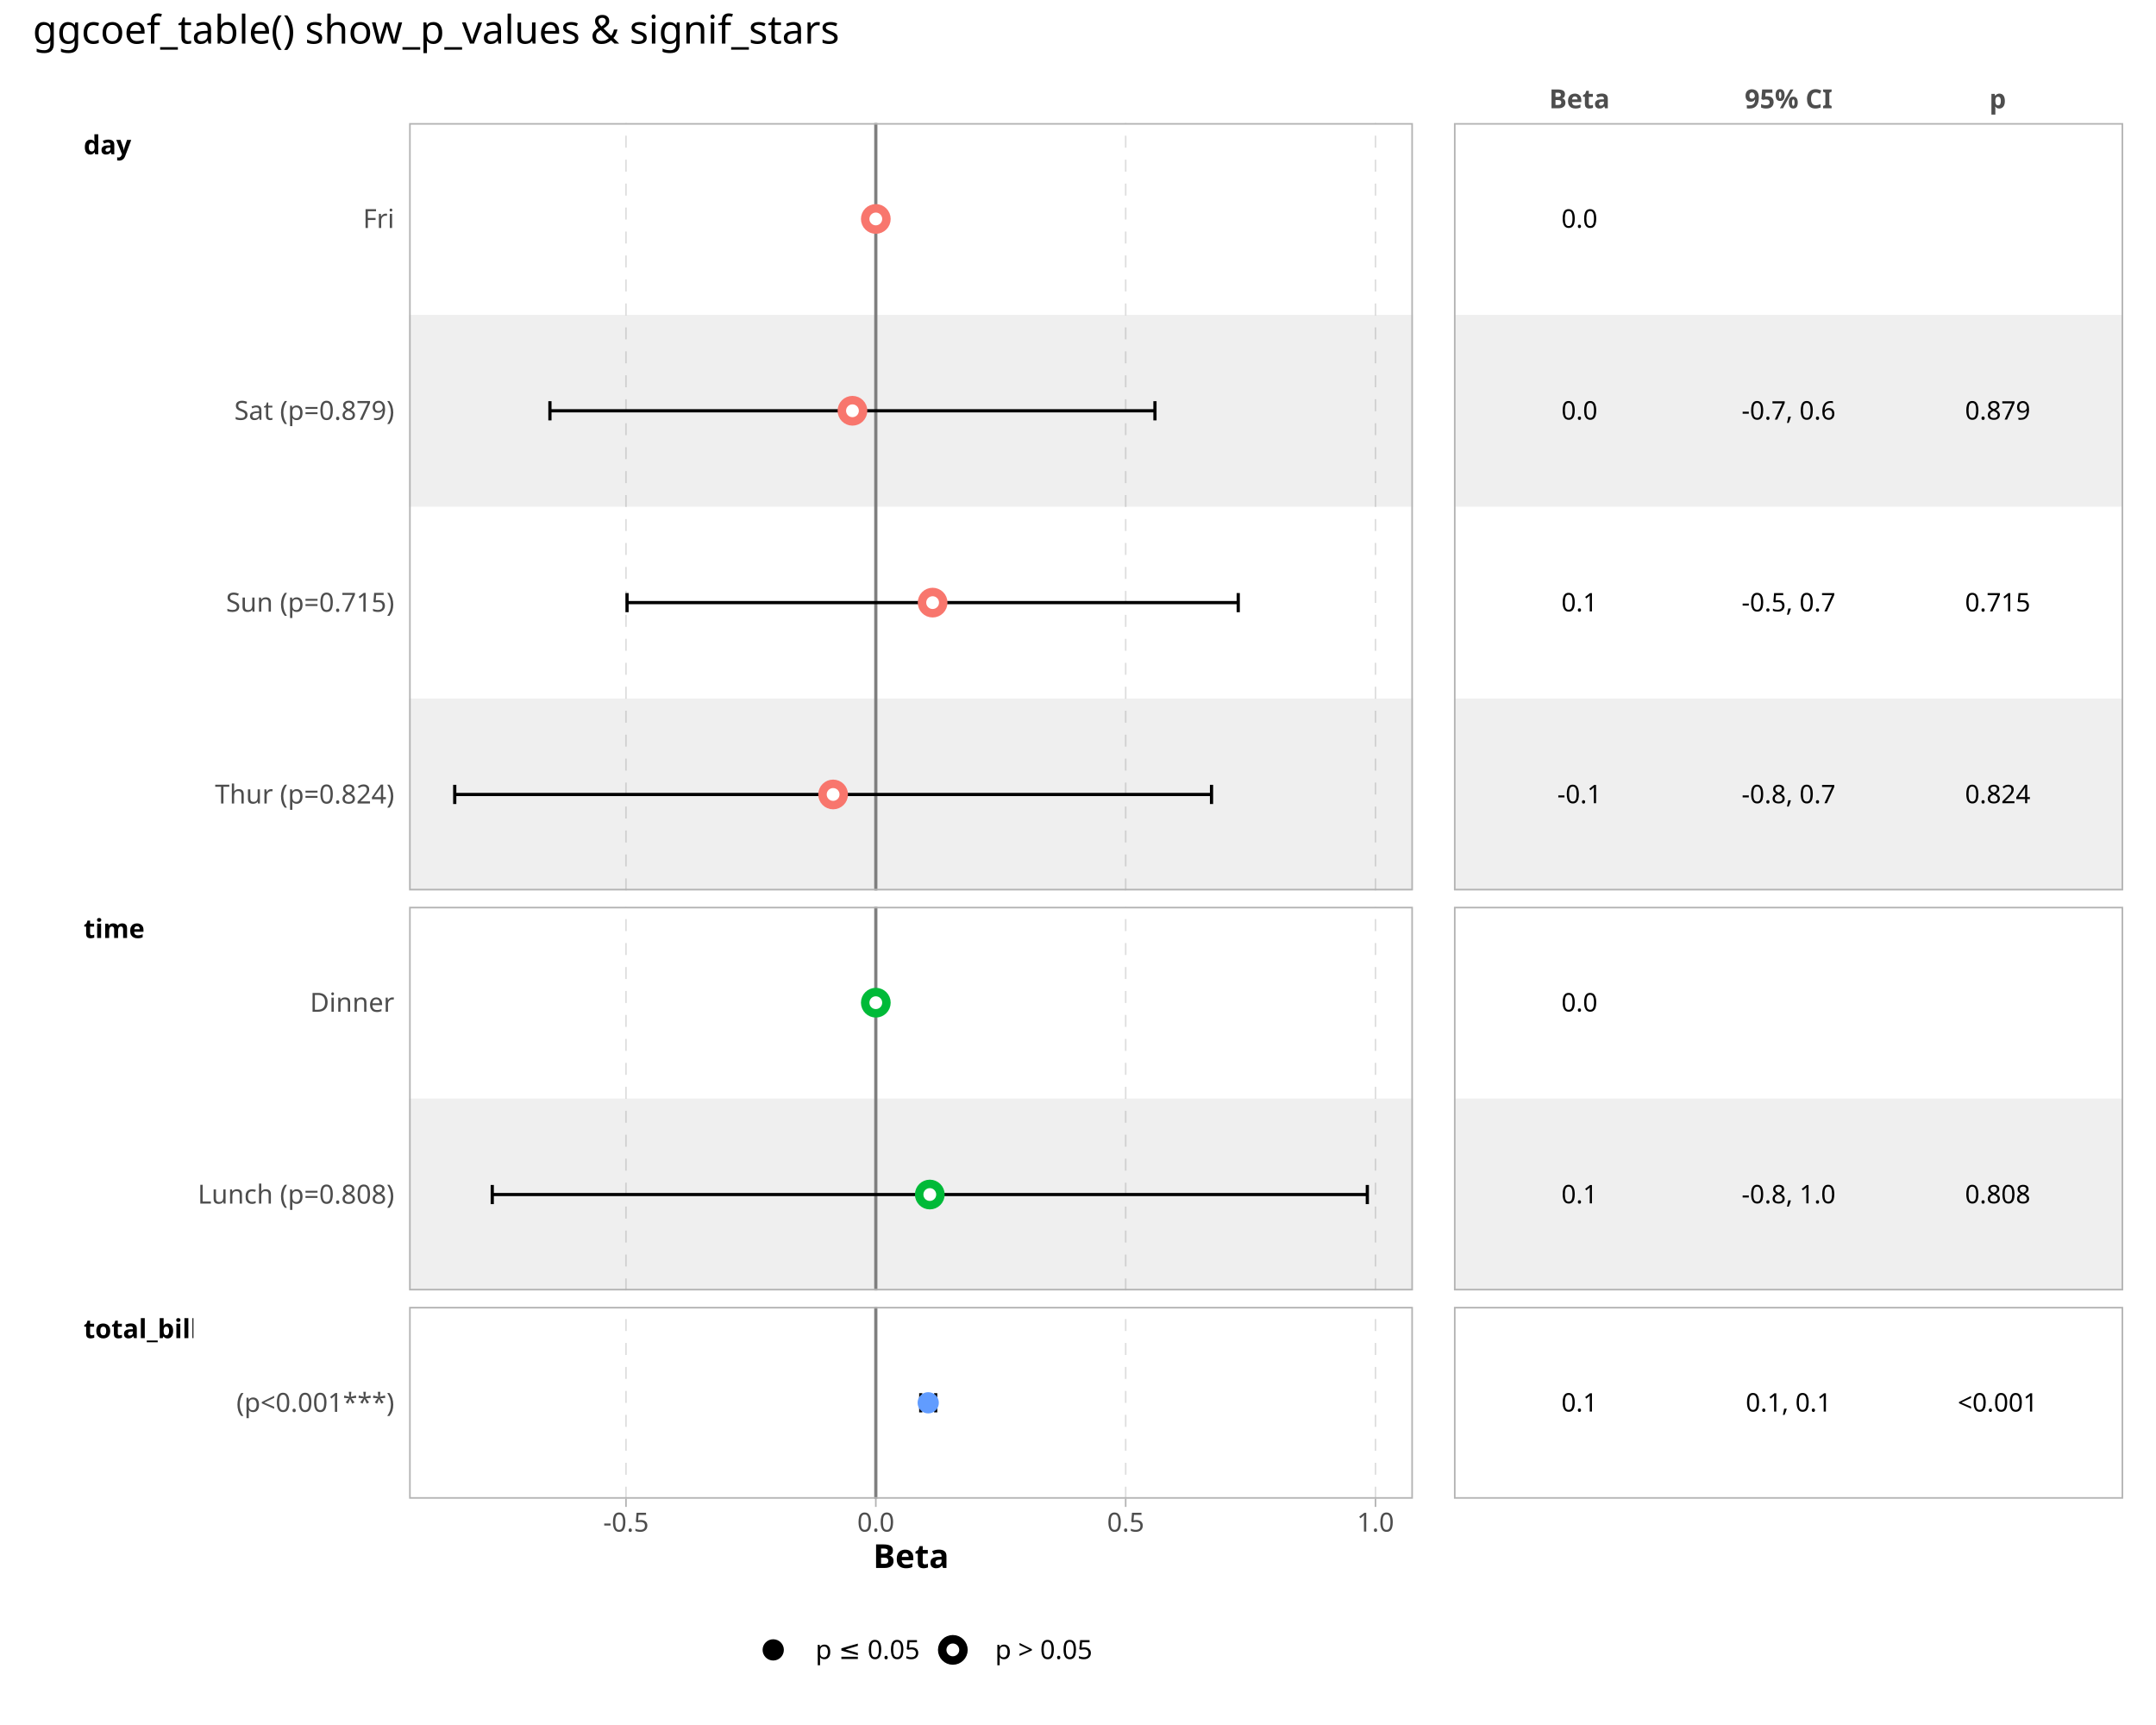
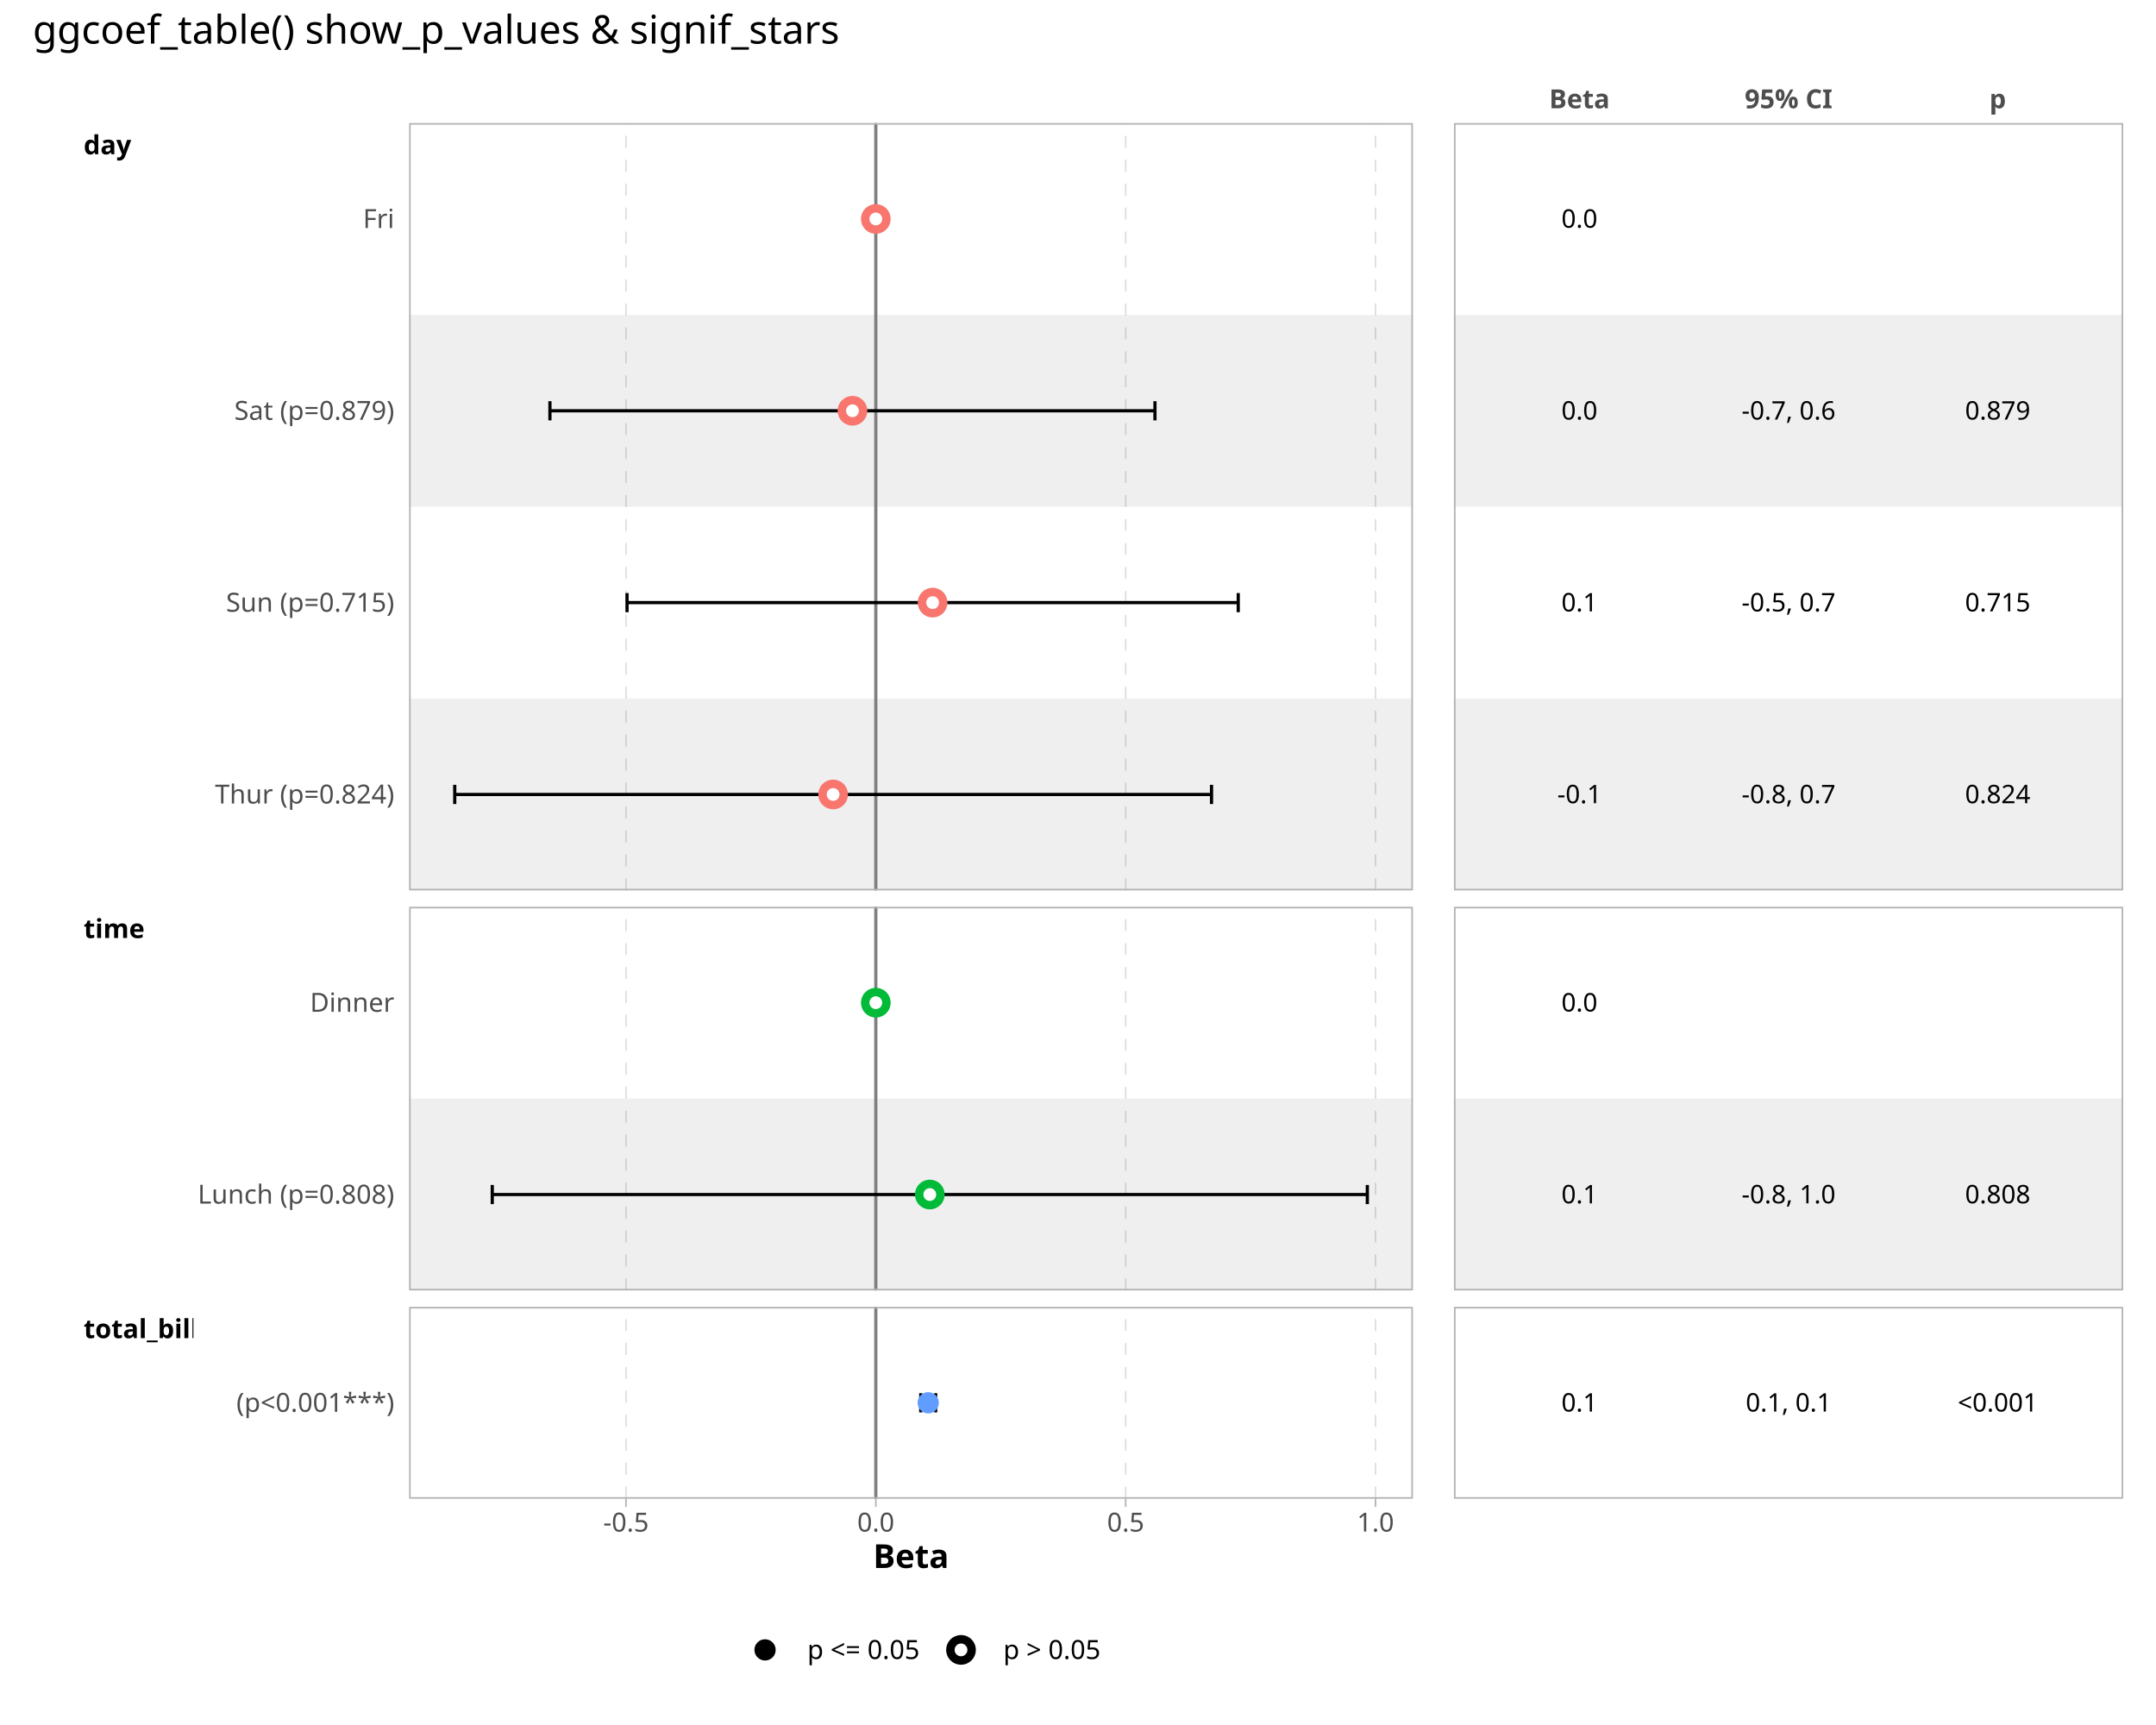
<svg xmlns="http://www.w3.org/2000/svg" class="svglite" data-engine-version="2.0" width="720.00pt" height="576.00pt" viewBox="0 0 720.00 576.00">
  <defs>
    <style type="text/css">
    .svglite line, .svglite polyline, .svglite polygon, .svglite path, .svglite rect, .svglite circle {
      fill: none;
      stroke: #000000;
      stroke-linecap: round;
      stroke-linejoin: round;
      stroke-miterlimit: 10.00;
    }
  </style>
  </defs>
  <rect width="100%" height="100%" style="stroke: none; fill: #FFFFFF;" />
  <defs>
    <clipPath id="cpMC4wMHw3MjAuMDB8MC4wMHw1NzYuMDA=">
      <rect x="0.00" y="0.00" width="720.00" height="576.00" />
    </clipPath>
  </defs>
  <g clip-path="url(#cpMC4wMHw3MjAuMDB8MC4wMHw1NzYuMDA=)">
    <rect x="0.00" y="0.00" width="720.00" height="576.00" style="stroke-width: 1.07; stroke: #FFFFFF; fill: #FFFFFF;" />
  </g>
  <defs>
    <clipPath id="cpMTM2LjYyfDcwOS4wNHw0MS4wOHw1MDAuNDQ=">
      <rect x="136.62" y="41.08" width="572.42" height="459.36" />
    </clipPath>
  </defs>
  <g clip-path="url(#cpMTM2LjYyfDcwOS4wNHw0MS4wOHw1MDAuNDQ=)">
</g>
  <g clip-path="url(#cpMC4wMHw3MjAuMDB8MC4wMHw1NzYuMDA=)">
</g>
  <defs>
    <clipPath id="cpNS40OHw0NzcuMzN8MjIuNzh8NTcwLjUy">
      <rect x="5.48" y="22.78" width="471.85" height="547.74" />
    </clipPath>
  </defs>
  <g clip-path="url(#cpNS40OHw0NzcuMzN8MjIuNzh8NTcwLjUy)">
    <rect x="5.48" y="22.78" width="471.85" height="547.74" style="stroke-width: 1.07; stroke: #FFFFFF; fill: #FFFFFF;" />
  </g>
  <g clip-path="url(#cpMC4wMHw3MjAuMDB8MC4wMHw1NzYuMDA=)">
</g>
  <defs>
    <clipPath id="cpMTM2LjYyfDQ3MS44NXw0MS4wOHwyOTcuMzE=">
      <rect x="136.62" y="41.08" width="335.23" height="256.23" />
    </clipPath>
  </defs>
  <g clip-path="url(#cpMTM2LjYyfDQ3MS44NXw0MS4wOHwyOTcuMzE=)">
    <rect x="136.62" y="41.08" width="335.23" height="256.23" style="stroke-width: 1.07; stroke: none; fill: #FFFFFF;" />
    <polyline points="209.05,297.31 209.05,41.08 " style="stroke-width: 0.53; stroke: #DEDEDE; stroke-dasharray: 4.00,4.00; stroke-linecap: butt;" />
    <polyline points="292.48,297.31 292.48,41.08 " style="stroke-width: 0.53; stroke: #DEDEDE; stroke-dasharray: 4.00,4.00; stroke-linecap: butt;" />
    <polyline points="375.92,297.31 375.92,41.08 " style="stroke-width: 0.53; stroke: #DEDEDE; stroke-dasharray: 4.00,4.00; stroke-linecap: butt;" />
    <polyline points="459.35,297.31 459.35,41.08 " style="stroke-width: 0.53; stroke: #DEDEDE; stroke-dasharray: 4.00,4.00; stroke-linecap: butt;" />
    <rect x="136.62" y="233.25" width="335.23" height="64.06" style="stroke-width: 1.07; stroke: none; stroke-linecap: butt; stroke-linejoin: miter; fill: #111111; fill-opacity: 0.067;" />
    <rect x="136.62" y="169.19" width="335.23" height="64.06" style="stroke-width: 1.07; stroke: none; stroke-linecap: butt; stroke-linejoin: miter;" />
    <rect x="136.62" y="105.13" width="335.23" height="64.06" style="stroke-width: 1.07; stroke: none; stroke-linecap: butt; stroke-linejoin: miter; fill: #111111; fill-opacity: 0.067;" />
    <rect x="136.62" y="41.08" width="335.23" height="64.06" style="stroke-width: 1.07; stroke: none; stroke-linecap: butt; stroke-linejoin: miter;" />
    <line x1="292.48" y1="297.31" x2="292.48" y2="41.08" style="stroke-width: 1.07; stroke: #7F7F7F; stroke-linecap: butt;" />
    <polyline points="385.70,140.37 385.70,133.96 " style="stroke-width: 1.07; stroke-linecap: butt;" />
    <polyline points="385.70,137.16 183.65,137.16 " style="stroke-width: 1.07; stroke-linecap: butt;" />
    <polyline points="183.65,140.37 183.65,133.96 " style="stroke-width: 1.07; stroke-linecap: butt;" />
    <polyline points="413.51,204.42 413.51,198.02 " style="stroke-width: 1.07; stroke-linecap: butt;" />
    <polyline points="413.51,201.22 209.40,201.22 " style="stroke-width: 1.07; stroke-linecap: butt;" />
    <polyline points="209.40,204.42 209.40,198.02 " style="stroke-width: 1.07; stroke-linecap: butt;" />
    <polyline points="404.59,268.48 404.59,262.07 " style="stroke-width: 1.07; stroke-linecap: butt;" />
    <polyline points="404.59,265.28 151.86,265.28 " style="stroke-width: 1.07; stroke-linecap: butt;" />
    <polyline points="151.86,268.48 151.86,262.07 " style="stroke-width: 1.07; stroke-linecap: butt;" />
    <circle cx="292.48" cy="73.11" r="3.55" style="stroke-width: 2.83; stroke: #F8766D; fill: #FFFFFF;" />
    <circle cx="284.68" cy="137.16" r="3.55" style="stroke-width: 2.83; stroke: #F8766D; fill: #FFFFFF;" />
    <circle cx="311.45" cy="201.22" r="3.55" style="stroke-width: 2.83; stroke: #F8766D; fill: #FFFFFF;" />
    <circle cx="278.22" cy="265.28" r="3.55" style="stroke-width: 2.83; stroke: #F8766D; fill: #FFFFFF;" />
    <rect x="136.62" y="41.08" width="335.23" height="256.23" style="stroke-width: 1.07; stroke: #B3B3B3;" />
  </g>
  <g clip-path="url(#cpMC4wMHw3MjAuMDB8MC4wMHw1NzYuMDA=)">
</g>
  <defs>
    <clipPath id="cpMTM2LjYyfDQ3MS44NXwzMDIuNzh8NDMwLjkw">
      <rect x="136.62" y="302.78" width="335.23" height="128.11" />
    </clipPath>
  </defs>
  <g clip-path="url(#cpMTM2LjYyfDQ3MS44NXwzMDIuNzh8NDMwLjkw)">
    <rect x="136.62" y="302.78" width="335.23" height="128.11" style="stroke-width: 1.07; stroke: none; fill: #FFFFFF;" />
    <polyline points="209.05,430.90 209.05,302.78 " style="stroke-width: 0.53; stroke: #DEDEDE; stroke-dasharray: 4.00,4.00; stroke-linecap: butt;" />
    <polyline points="292.48,430.90 292.48,302.78 " style="stroke-width: 0.53; stroke: #DEDEDE; stroke-dasharray: 4.00,4.00; stroke-linecap: butt;" />
    <polyline points="375.92,430.90 375.92,302.78 " style="stroke-width: 0.53; stroke: #DEDEDE; stroke-dasharray: 4.00,4.00; stroke-linecap: butt;" />
    <polyline points="459.35,430.90 459.35,302.78 " style="stroke-width: 0.53; stroke: #DEDEDE; stroke-dasharray: 4.00,4.00; stroke-linecap: butt;" />
    <rect x="136.62" y="366.84" width="335.23" height="64.06" style="stroke-width: 1.07; stroke: none; stroke-linecap: butt; stroke-linejoin: miter; fill: #111111; fill-opacity: 0.067;" />
    <rect x="136.62" y="302.78" width="335.23" height="64.06" style="stroke-width: 1.07; stroke: none; stroke-linecap: butt; stroke-linejoin: miter;" />
    <line x1="292.48" y1="430.90" x2="292.48" y2="302.78" style="stroke-width: 1.07; stroke: #7F7F7F; stroke-linecap: butt;" />
    <polyline points="456.62,402.07 456.62,395.67 " style="stroke-width: 1.07; stroke-linecap: butt;" />
    <polyline points="456.62,398.87 164.39,398.87 " style="stroke-width: 1.07; stroke-linecap: butt;" />
    <polyline points="164.39,402.07 164.39,395.67 " style="stroke-width: 1.07; stroke-linecap: butt;" />
    <circle cx="292.48" cy="334.81" r="3.55" style="stroke-width: 2.83; stroke: #00BA38; fill: #FFFFFF;" />
    <circle cx="310.51" cy="398.87" r="3.55" style="stroke-width: 2.83; stroke: #00BA38; fill: #FFFFFF;" />
    <rect x="136.62" y="302.78" width="335.23" height="128.11" style="stroke-width: 1.07; stroke: #B3B3B3;" />
  </g>
  <g clip-path="url(#cpMC4wMHw3MjAuMDB8MC4wMHw1NzYuMDA=)">
</g>
  <defs>
    <clipPath id="cpMTM2LjYyfDQ3MS44NXw0MzYuMzh8NTAwLjQ0">
      <rect x="136.62" y="436.38" width="335.23" height="64.06" />
    </clipPath>
  </defs>
  <g clip-path="url(#cpMTM2LjYyfDQ3MS44NXw0MzYuMzh8NTAwLjQ0)">
    <rect x="136.62" y="436.38" width="335.23" height="64.06" style="stroke-width: 1.07; stroke: none; fill: #FFFFFF;" />
    <polyline points="209.05,500.44 209.05,436.38 " style="stroke-width: 0.53; stroke: #DEDEDE; stroke-dasharray: 4.00,4.00; stroke-linecap: butt;" />
    <polyline points="292.48,500.44 292.48,436.38 " style="stroke-width: 0.53; stroke: #DEDEDE; stroke-dasharray: 4.00,4.00; stroke-linecap: butt;" />
    <polyline points="375.92,500.44 375.92,436.38 " style="stroke-width: 0.53; stroke: #DEDEDE; stroke-dasharray: 4.00,4.00; stroke-linecap: butt;" />
    <polyline points="459.35,500.44 459.35,436.38 " style="stroke-width: 0.53; stroke: #DEDEDE; stroke-dasharray: 4.00,4.00; stroke-linecap: butt;" />
    <rect x="136.62" y="436.38" width="335.23" height="64.06" style="stroke-width: 1.07; stroke: none; stroke-linecap: butt; stroke-linejoin: miter;" />
    <line x1="292.48" y1="500.44" x2="292.48" y2="436.38" style="stroke-width: 1.07; stroke: #7F7F7F; stroke-linecap: butt;" />
    <polyline points="312.47,471.61 312.47,465.20 " style="stroke-width: 1.07; stroke-linecap: butt;" />
    <polyline points="312.47,468.41 307.49,468.41 " style="stroke-width: 1.07; stroke-linecap: butt;" />
    <polyline points="307.49,471.61 307.49,465.20 " style="stroke-width: 1.07; stroke-linecap: butt;" />
    <circle cx="309.98" cy="468.41" r="3.55" style="stroke-width: 2.83; stroke: none; fill: #619CFF;" />
    <rect x="136.62" y="436.38" width="335.23" height="64.06" style="stroke-width: 1.07; stroke: #B3B3B3;" />
  </g>
  <g clip-path="url(#cpMC4wMHw3MjAuMDB8MC4wMHw1NzYuMDA=)">
</g>
  <defs>
    <clipPath id="cpMjMuNTV8NjQuNjB8NDEuMDh8Mjk3LjMx">
      <rect x="23.55" y="41.08" width="41.05" height="256.23" />
    </clipPath>
  </defs>
  <g clip-path="url(#cpMjMuNTV8NjQuNjB8NDEuMDh8Mjk3LjMx)">
    <text x="27.94" y="51.52" style="font-size: 8.80px; font-weight: bold; font-family: sans;" textLength="14.19px" lengthAdjust="spacingAndGlyphs">day</text>
  </g>
  <g clip-path="url(#cpMC4wMHw3MjAuMDB8MC4wMHw1NzYuMDA=)">
</g>
  <defs>
    <clipPath id="cpMjMuNTV8NjQuNjB8MzAyLjc4fDQzMC45MA==">
      <rect x="23.55" y="302.78" width="41.05" height="128.11" />
    </clipPath>
  </defs>
  <g clip-path="url(#cpMjMuNTV8NjQuNjB8MzAyLjc4fDQzMC45MA==)">
    <text x="27.94" y="313.22" style="font-size: 8.80px; font-weight: bold; font-family: sans;" textLength="16.63px" lengthAdjust="spacingAndGlyphs">time</text>
  </g>
  <g clip-path="url(#cpMC4wMHw3MjAuMDB8MC4wMHw1NzYuMDA=)">
</g>
  <defs>
    <clipPath id="cpMjMuNTV8NjQuNjB8NDM2LjM4fDUwMC40NA==">
      <rect x="23.55" y="436.38" width="41.05" height="64.06" />
    </clipPath>
  </defs>
  <g clip-path="url(#cpMjMuNTV8NjQuNjB8NDM2LjM4fDUwMC40NA==)">
    <text x="27.94" y="446.82" style="font-size: 8.80px; font-weight: bold; font-family: sans;" textLength="32.28px" lengthAdjust="spacingAndGlyphs">total_bill</text>
  </g>
  <g clip-path="url(#cpMC4wMHw3MjAuMDB8MC4wMHw1NzYuMDA=)">
    <polyline points="209.05,503.17 209.05,500.44 " style="stroke-width: 0.53; stroke: #B3B3B3; stroke-linecap: butt;" />
    <polyline points="292.48,503.17 292.48,500.44 " style="stroke-width: 0.53; stroke: #B3B3B3; stroke-linecap: butt;" />
    <polyline points="375.92,503.17 375.92,500.44 " style="stroke-width: 0.53; stroke: #B3B3B3; stroke-linecap: butt;" />
    <polyline points="459.35,503.17 459.35,500.44 " style="stroke-width: 0.53; stroke: #B3B3B3; stroke-linecap: butt;" />
    <text x="209.05" y="511.42" text-anchor="middle" style="font-size: 8.80px; fill: #4D4D4D; font-family: sans;" textLength="15.16px" lengthAdjust="spacingAndGlyphs">-0.5</text>
    <text x="292.48" y="511.42" text-anchor="middle" style="font-size: 8.80px; fill: #4D4D4D; font-family: sans;" textLength="12.23px" lengthAdjust="spacingAndGlyphs">0.0</text>
    <text x="375.92" y="511.42" text-anchor="middle" style="font-size: 8.80px; fill: #4D4D4D; font-family: sans;" textLength="12.23px" lengthAdjust="spacingAndGlyphs">0.5</text>
    <text x="459.35" y="511.42" text-anchor="middle" style="font-size: 8.80px; fill: #4D4D4D; font-family: sans;" textLength="12.23px" lengthAdjust="spacingAndGlyphs">1.0</text>
    <text x="131.69" y="268.30" text-anchor="end" style="font-size: 8.80px; fill: #4D4D4D; font-family: sans;" textLength="58.46px" lengthAdjust="spacingAndGlyphs">Thur (p=0.824)</text>
    <text x="131.69" y="204.25" text-anchor="end" style="font-size: 8.80px; fill: #4D4D4D; font-family: sans;" textLength="56.03px" lengthAdjust="spacingAndGlyphs">Sun (p=0.715)</text>
    <text x="131.69" y="140.19" text-anchor="end" style="font-size: 8.80px; fill: #4D4D4D; font-family: sans;" textLength="53.58px" lengthAdjust="spacingAndGlyphs">Sat (p=0.879)</text>
    <text x="131.69" y="76.13" text-anchor="end" style="font-size: 8.80px; fill: #4D4D4D; font-family: sans;" textLength="10.26px" lengthAdjust="spacingAndGlyphs">Fri</text>
    <text x="131.69" y="401.90" text-anchor="end" style="font-size: 8.80px; fill: #4D4D4D; font-family: sans;" textLength="64.35px" lengthAdjust="spacingAndGlyphs">Lunch (p=0.808)</text>
    <text x="131.69" y="337.84" text-anchor="end" style="font-size: 8.80px; fill: #4D4D4D; font-family: sans;" textLength="25.92px" lengthAdjust="spacingAndGlyphs">Dinner</text>
    <text x="131.69" y="471.43" text-anchor="end" style="font-size: 8.80px; fill: #4D4D4D; font-family: sans;" textLength="50.65px" lengthAdjust="spacingAndGlyphs"> (p&lt;0.001***)</text>
    <text x="304.24" y="523.56" text-anchor="middle" style="font-size: 11.00px; font-weight: bold; font-family: sans;" textLength="22.63px" lengthAdjust="spacingAndGlyphs">Beta</text>
-     <rect x="238.62" y="536.80" width="131.23" height="28.24" style="stroke-width: 1.07; stroke: none; fill: #FFFFFF;" />
-     <rect x="249.58" y="542.28" width="17.28" height="17.28" style="stroke-width: 1.07; stroke: none; fill: #FFFFFF;" />
-     <circle cx="258.22" cy="550.92" r="3.55" style="stroke-width: 2.83; stroke: none; fill: #000000;" />
-     <rect x="309.56" y="542.28" width="17.28" height="17.28" style="stroke-width: 1.07; stroke: none; fill: #FFFFFF;" />
-     <circle cx="318.20" cy="550.92" r="3.55" style="stroke-width: 2.83; fill: #FFFFFF;" />
-     <text x="272.34" y="553.95" style="font-size: 8.80px; font-family: sans;" textLength="31.74px" lengthAdjust="spacingAndGlyphs">p ≤ 0.05</text>
-     <text x="332.32" y="553.95" style="font-size: 8.80px; font-family: sans;" textLength="32.05px" lengthAdjust="spacingAndGlyphs">p &gt; 0.05</text>
+     <rect x="235.89" y="536.80" width="136.69" height="28.24" style="stroke-width: 1.07; stroke: none; fill: #FFFFFF;" />
+     <rect x="246.85" y="542.28" width="17.28" height="17.28" style="stroke-width: 1.07; stroke: none; fill: #FFFFFF;" />
+     <circle cx="255.49" cy="550.92" r="3.55" style="stroke-width: 2.83; stroke: none; fill: #000000;" />
+     <rect x="312.29" y="542.28" width="17.28" height="17.28" style="stroke-width: 1.07; stroke: none; fill: #FFFFFF;" />
+     <circle cx="320.93" cy="550.92" r="3.55" style="stroke-width: 2.83; fill: #FFFFFF;" />
+     <text x="269.61" y="553.95" style="font-size: 8.80px; font-family: sans;" textLength="37.20px" lengthAdjust="spacingAndGlyphs">p &lt;= 0.05</text>
+     <text x="335.05" y="553.95" style="font-size: 8.80px; font-family: sans;" textLength="32.05px" lengthAdjust="spacingAndGlyphs">p &gt; 0.05</text>
  </g>
  <defs>
    <clipPath id="cpNDc3LjMzfDcxNC41MnwyMi43OHw1NzAuNTI=">
      <rect x="477.33" y="22.78" width="237.19" height="547.74" />
    </clipPath>
  </defs>
  <g clip-path="url(#cpNDc3LjMzfDcxNC41MnwyMi43OHw1NzAuNTI=)">
    <rect x="477.33" y="22.78" width="237.19" height="547.74" style="stroke-width: 1.07; stroke: #FFFFFF; fill: #FFFFFF;" />
  </g>
  <g clip-path="url(#cpMC4wMHw3MjAuMDB8MC4wMHw1NzYuMDA=)">
</g>
  <defs>
    <clipPath id="cpNDg1LjU1fDcwOS4wNHw0MS4wOHwyOTcuMzE=">
      <rect x="485.55" y="41.08" width="223.49" height="256.23" />
    </clipPath>
  </defs>
  <g clip-path="url(#cpNDg1LjU1fDcwOS4wNHw0MS4wOHwyOTcuMzE=)">
    <rect x="485.55" y="41.08" width="223.49" height="256.23" style="stroke-width: 1.07; stroke: none; fill: #FFFFFF;" />
    <text x="527.46" y="76.04" text-anchor="middle" style="font-size: 8.54px; font-family: sans;" textLength="11.87px" lengthAdjust="spacingAndGlyphs">0.0</text>
    <text x="597.30" y="76.04" text-anchor="middle" style="font-size: 8.54px; font-family: sans;" textLength="2.37px" lengthAdjust="spacingAndGlyphs"> </text>
    <text x="527.46" y="140.10" text-anchor="middle" style="font-size: 8.54px; font-family: sans;" textLength="11.87px" lengthAdjust="spacingAndGlyphs">0.0</text>
    <text x="597.30" y="140.10" text-anchor="middle" style="font-size: 8.54px; font-family: sans;" textLength="31.32px" lengthAdjust="spacingAndGlyphs">-0.7, 0.6</text>
    <text x="667.14" y="140.10" text-anchor="middle" style="font-size: 8.54px; font-family: sans;" textLength="21.36px" lengthAdjust="spacingAndGlyphs">0.879</text>
    <text x="527.46" y="204.16" text-anchor="middle" style="font-size: 8.54px; font-family: sans;" textLength="11.87px" lengthAdjust="spacingAndGlyphs">0.1</text>
    <text x="597.30" y="204.16" text-anchor="middle" style="font-size: 8.54px; font-family: sans;" textLength="31.32px" lengthAdjust="spacingAndGlyphs">-0.5, 0.7</text>
    <text x="667.14" y="204.16" text-anchor="middle" style="font-size: 8.54px; font-family: sans;" textLength="21.36px" lengthAdjust="spacingAndGlyphs">0.715</text>
    <text x="527.46" y="268.21" text-anchor="middle" style="font-size: 8.54px; font-family: sans;" textLength="14.71px" lengthAdjust="spacingAndGlyphs">-0.1</text>
    <text x="597.30" y="268.21" text-anchor="middle" style="font-size: 8.54px; font-family: sans;" textLength="31.32px" lengthAdjust="spacingAndGlyphs">-0.8, 0.7</text>
    <text x="667.14" y="268.21" text-anchor="middle" style="font-size: 8.54px; font-family: sans;" textLength="21.36px" lengthAdjust="spacingAndGlyphs">0.824</text>
    <rect x="485.55" y="233.25" width="223.49" height="64.06" style="stroke-width: 1.07; stroke: none; stroke-linecap: butt; stroke-linejoin: miter; fill: #111111; fill-opacity: 0.067;" />
    <rect x="485.55" y="169.19" width="223.49" height="64.06" style="stroke-width: 1.07; stroke: none; stroke-linecap: butt; stroke-linejoin: miter;" />
    <rect x="485.55" y="105.13" width="223.49" height="64.06" style="stroke-width: 1.07; stroke: none; stroke-linecap: butt; stroke-linejoin: miter; fill: #111111; fill-opacity: 0.067;" />
    <rect x="485.55" y="41.08" width="223.49" height="64.06" style="stroke-width: 1.07; stroke: none; stroke-linecap: butt; stroke-linejoin: miter;" />
    <rect x="485.55" y="41.08" width="223.49" height="256.23" style="stroke-width: 1.07; stroke: #B3B3B3;" />
  </g>
  <g clip-path="url(#cpMC4wMHw3MjAuMDB8MC4wMHw1NzYuMDA=)">
</g>
  <defs>
    <clipPath id="cpNDg1LjU1fDcwOS4wNHwzMDIuNzh8NDMwLjkw">
      <rect x="485.55" y="302.78" width="223.49" height="128.11" />
    </clipPath>
  </defs>
  <g clip-path="url(#cpNDg1LjU1fDcwOS4wNHwzMDIuNzh8NDMwLjkw)">
    <rect x="485.55" y="302.78" width="223.49" height="128.11" style="stroke-width: 1.07; stroke: none; fill: #FFFFFF;" />
    <text x="527.46" y="337.75" text-anchor="middle" style="font-size: 8.54px; font-family: sans;" textLength="11.87px" lengthAdjust="spacingAndGlyphs">0.0</text>
    <text x="597.30" y="337.75" text-anchor="middle" style="font-size: 8.54px; font-family: sans;" textLength="2.37px" lengthAdjust="spacingAndGlyphs"> </text>
    <text x="527.46" y="401.81" text-anchor="middle" style="font-size: 8.54px; font-family: sans;" textLength="11.87px" lengthAdjust="spacingAndGlyphs">0.1</text>
    <text x="597.30" y="401.81" text-anchor="middle" style="font-size: 8.54px; font-family: sans;" textLength="31.32px" lengthAdjust="spacingAndGlyphs">-0.8, 1.0</text>
    <text x="667.14" y="401.81" text-anchor="middle" style="font-size: 8.54px; font-family: sans;" textLength="21.36px" lengthAdjust="spacingAndGlyphs">0.808</text>
    <rect x="485.55" y="366.84" width="223.49" height="64.06" style="stroke-width: 1.07; stroke: none; stroke-linecap: butt; stroke-linejoin: miter; fill: #111111; fill-opacity: 0.067;" />
    <rect x="485.55" y="302.78" width="223.49" height="64.06" style="stroke-width: 1.07; stroke: none; stroke-linecap: butt; stroke-linejoin: miter;" />
    <rect x="485.55" y="302.78" width="223.49" height="128.11" style="stroke-width: 1.07; stroke: #B3B3B3;" />
  </g>
  <g clip-path="url(#cpMC4wMHw3MjAuMDB8MC4wMHw1NzYuMDA=)">
</g>
  <defs>
    <clipPath id="cpNDg1LjU1fDcwOS4wNHw0MzYuMzh8NTAwLjQ0">
      <rect x="485.55" y="436.38" width="223.49" height="64.06" />
    </clipPath>
  </defs>
  <g clip-path="url(#cpNDg1LjU1fDcwOS4wNHw0MzYuMzh8NTAwLjQ0)">
    <rect x="485.55" y="436.38" width="223.49" height="64.06" style="stroke-width: 1.07; stroke: none; fill: #FFFFFF;" />
    <text x="527.46" y="471.34" text-anchor="middle" style="font-size: 8.54px; font-family: sans;" textLength="11.87px" lengthAdjust="spacingAndGlyphs">0.1</text>
    <text x="597.30" y="471.34" text-anchor="middle" style="font-size: 8.54px; font-family: sans;" textLength="28.48px" lengthAdjust="spacingAndGlyphs">0.1, 0.1</text>
    <text x="667.14" y="471.34" text-anchor="middle" style="font-size: 8.54px; font-family: sans;" textLength="26.35px" lengthAdjust="spacingAndGlyphs">&lt;0.001</text>
    <rect x="485.55" y="436.38" width="223.49" height="64.06" style="stroke-width: 1.07; stroke: none; stroke-linecap: butt; stroke-linejoin: miter;" />
    <rect x="485.55" y="436.38" width="223.49" height="64.06" style="stroke-width: 1.07; stroke: #B3B3B3;" />
  </g>
  <g clip-path="url(#cpMC4wMHw3MjAuMDB8MC4wMHw1NzYuMDA=)">
</g>
  <defs>
    <clipPath id="cpNDg1LjU1fDQ4NS41NXw0MS4wOHwyOTcuMzE=">
      <rect x="485.55" y="41.08" width="0.00" height="256.23" />
    </clipPath>
  </defs>
  <g clip-path="url(#cpNDg1LjU1fDQ4NS41NXw0MS4wOHwyOTcuMzE=)">
</g>
  <g clip-path="url(#cpMC4wMHw3MjAuMDB8MC4wMHw1NzYuMDA=)">
</g>
  <defs>
    <clipPath id="cpNDg1LjU1fDQ4NS41NXwzMDIuNzh8NDMwLjkw">
      <rect x="485.55" y="302.78" width="0.00" height="128.11" />
    </clipPath>
  </defs>
  <g clip-path="url(#cpNDg1LjU1fDQ4NS41NXwzMDIuNzh8NDMwLjkw)">
</g>
  <g clip-path="url(#cpMC4wMHw3MjAuMDB8MC4wMHw1NzYuMDA=)">
</g>
  <defs>
    <clipPath id="cpNDg1LjU1fDQ4NS41NXw0MzYuMzh8NTAwLjQ0">
      <rect x="485.55" y="436.38" width="0.00" height="64.06" />
    </clipPath>
  </defs>
  <g clip-path="url(#cpNDg1LjU1fDQ4NS41NXw0MzYuMzh8NTAwLjQ0)">
</g>
  <g clip-path="url(#cpMC4wMHw3MjAuMDB8MC4wMHw1NzYuMDA=)">
    <text x="527.46" y="36.15" text-anchor="middle" style="font-size: 8.80px; font-weight: bold; fill: #4D4D4D; font-family: sans;" textLength="18.11px" lengthAdjust="spacingAndGlyphs">Beta</text>
    <text x="597.30" y="36.15" text-anchor="middle" style="font-size: 8.80px; font-weight: bold; fill: #4D4D4D; font-family: sans;" textLength="28.86px" lengthAdjust="spacingAndGlyphs">95% CI</text>
    <text x="667.14" y="36.15" text-anchor="middle" style="font-size: 8.80px; font-weight: bold; fill: #4D4D4D; font-family: sans;" textLength="4.89px" lengthAdjust="spacingAndGlyphs">p</text>
    <text x="10.96" y="14.56" style="font-size: 13.20px; font-family: sans;" textLength="261.99px" lengthAdjust="spacingAndGlyphs">ggcoef_table() show_p_values &amp; signif_stars</text>
  </g>
</svg>
